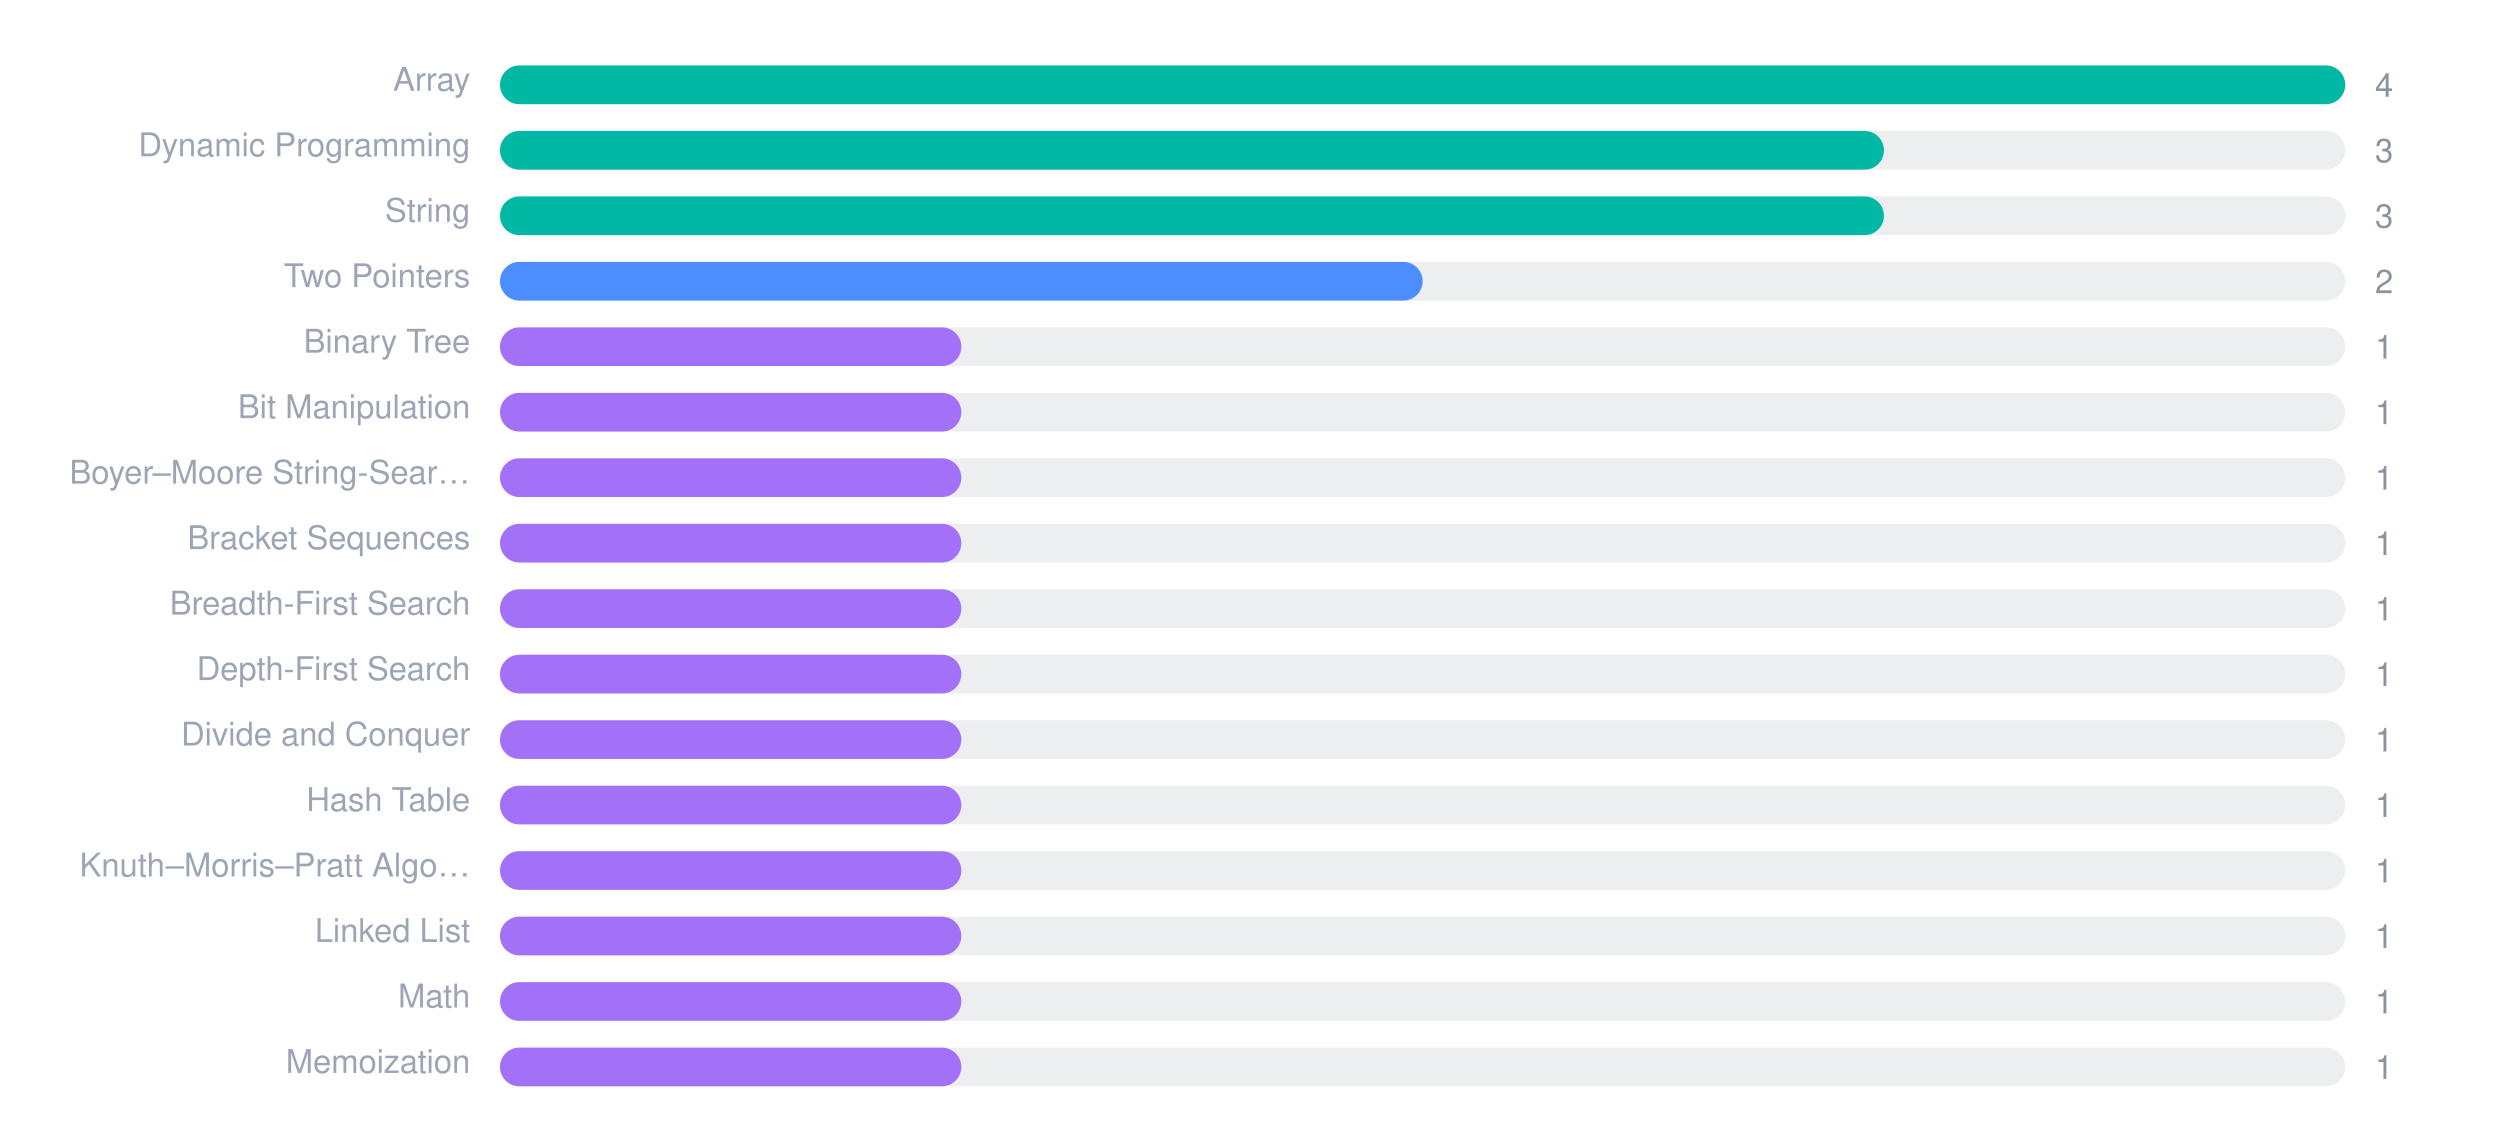
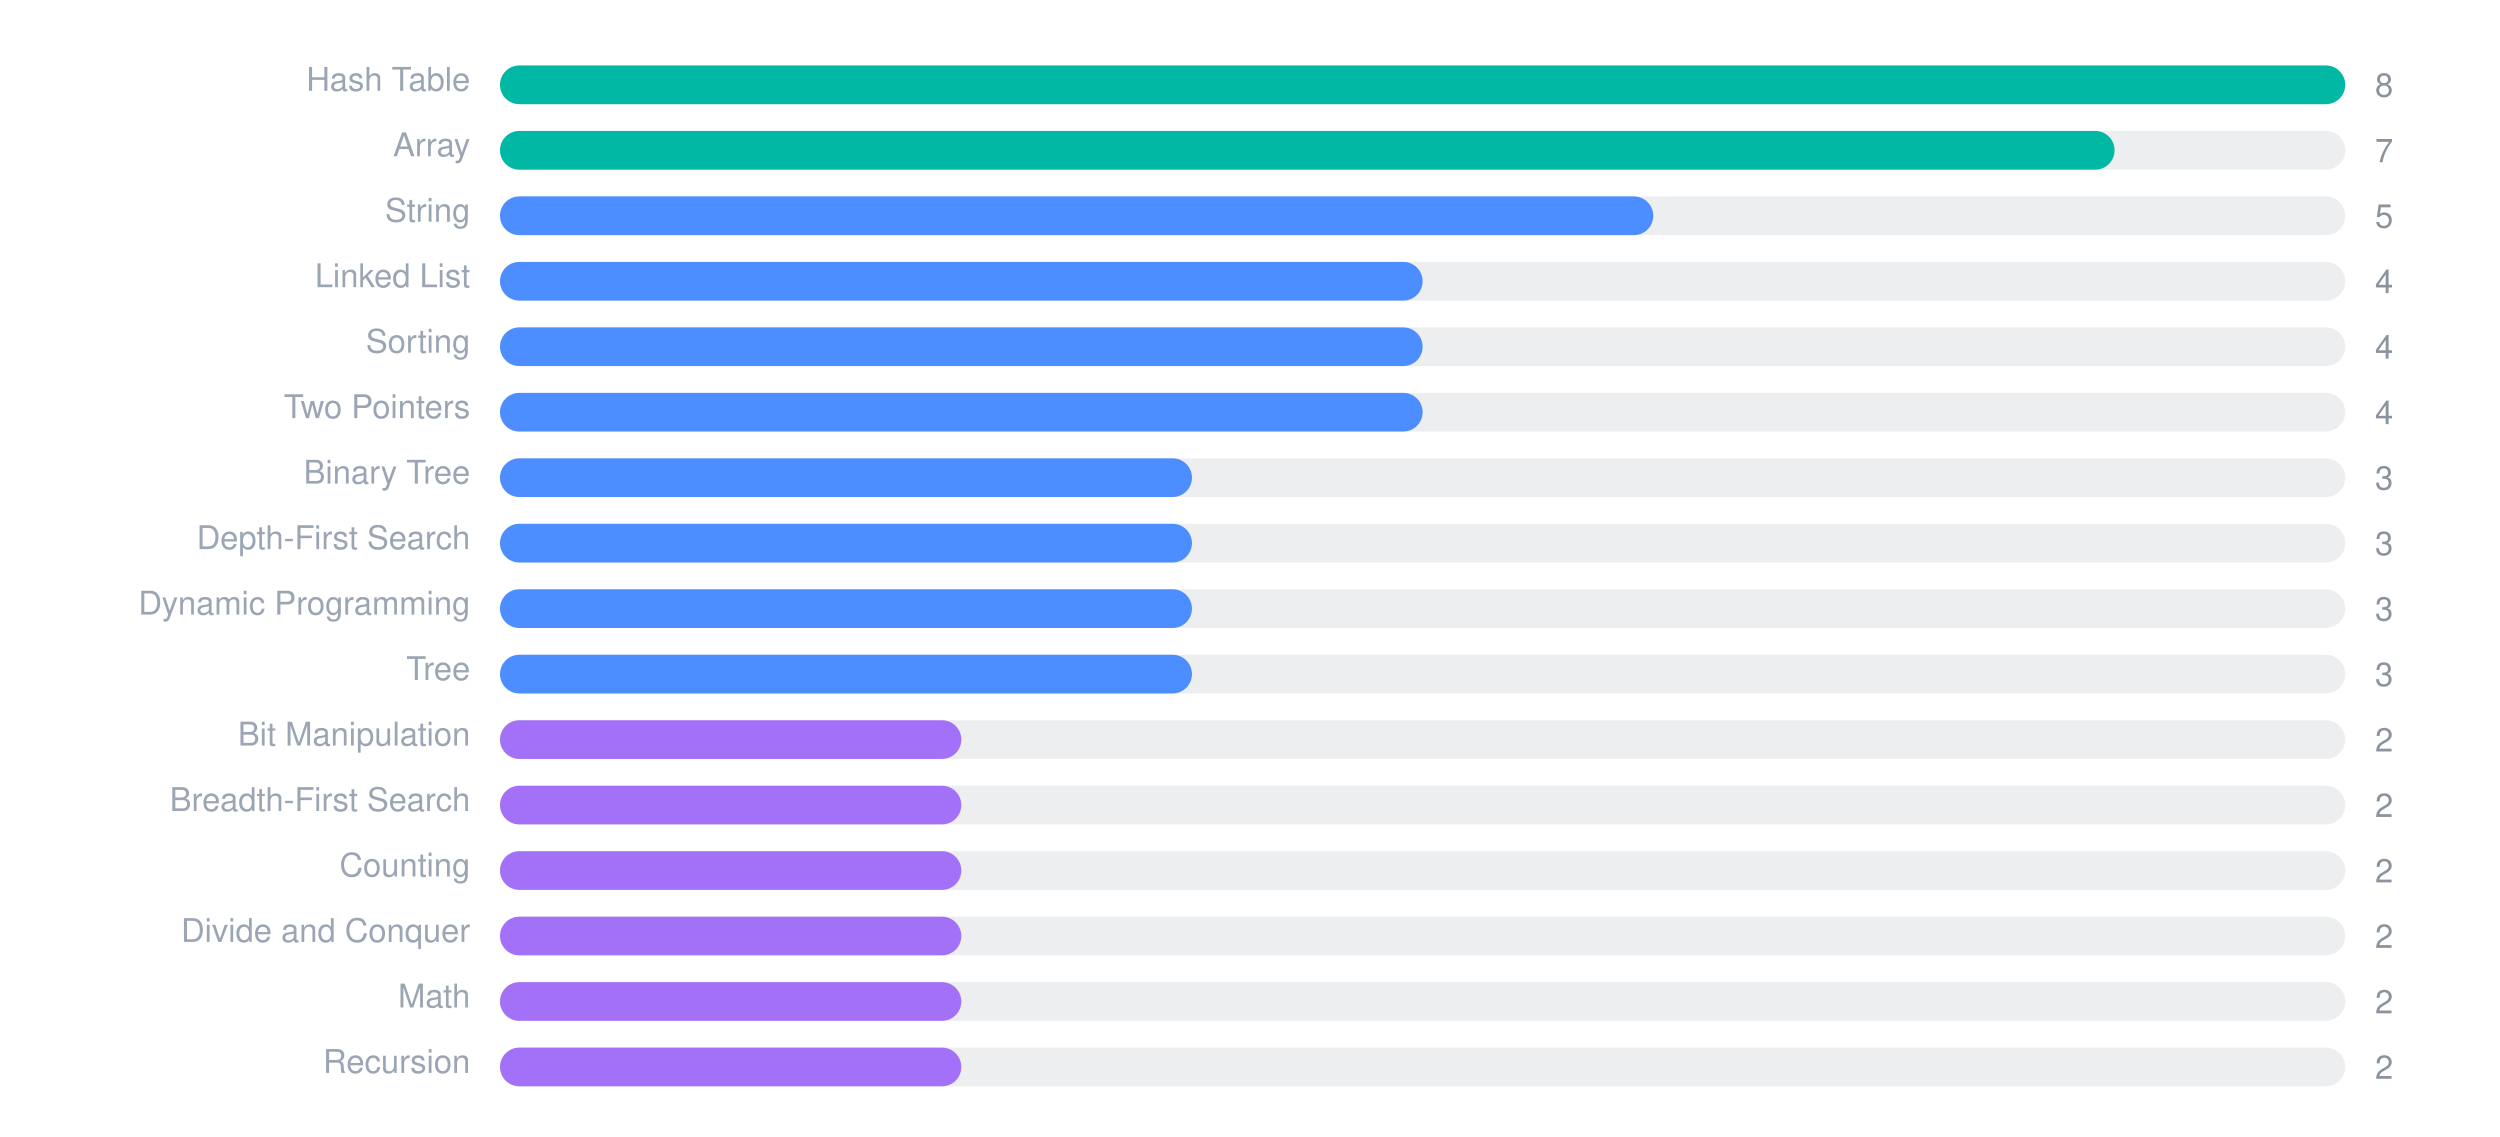
<svg xmlns="http://www.w3.org/2000/svg" width="840" height="382" viewBox="0 0 840 382" role="img" aria-label="Problems solved by topic" font-family="-apple-system,BlinkMacSystemFont,'Segoe UI',Helvetica,Arial,sans-serif">
-   <text x="158" y="30.5" font-size="11" font-weight="400" fill="#9ba5b4" text-anchor="end">Array</text>
+   <text x="158" y="30.5" font-size="11" font-weight="400" fill="#9ba5b4" text-anchor="end">Hash Table</text>
  <rect x="168" y="22" width="620" height="13" rx="6.5" fill="rgba(140,148,160,0.16)" />
  <rect x="168" y="22" width="620" height="13" rx="6.5" fill="#00b8a3" />
-   <text x="798" y="32.5" font-size="11" font-weight="400" fill="#8b949e" text-anchor="start">4</text>
-   <text x="158" y="52.5" font-size="11" font-weight="400" fill="#9ba5b4" text-anchor="end">Dynamic Programming</text>
+   <text x="798" y="32.5" font-size="11" font-weight="400" fill="#8b949e" text-anchor="start">8</text>
+   <text x="158" y="52.5" font-size="11" font-weight="400" fill="#9ba5b4" text-anchor="end">Array</text>
  <rect x="168" y="44" width="620" height="13" rx="6.5" fill="rgba(140,148,160,0.16)" />
-   <rect x="168" y="44" width="465" height="13" rx="6.5" fill="#00b8a3" />
-   <text x="798" y="54.5" font-size="11" font-weight="400" fill="#8b949e" text-anchor="start">3</text>
+   <rect x="168" y="44" width="542.5" height="13" rx="6.5" fill="#00b8a3" />
+   <text x="798" y="54.5" font-size="11" font-weight="400" fill="#8b949e" text-anchor="start">7</text>
  <text x="158" y="74.5" font-size="11" font-weight="400" fill="#9ba5b4" text-anchor="end">String</text>
  <rect x="168" y="66" width="620" height="13" rx="6.5" fill="rgba(140,148,160,0.16)" />
-   <rect x="168" y="66" width="465" height="13" rx="6.5" fill="#00b8a3" />
-   <text x="798" y="76.5" font-size="11" font-weight="400" fill="#8b949e" text-anchor="start">3</text>
-   <text x="158" y="96.5" font-size="11" font-weight="400" fill="#9ba5b4" text-anchor="end">Two Pointers</text>
+   <rect x="168" y="66" width="387.5" height="13" rx="6.5" fill="#4c8dff" />
+   <text x="798" y="76.5" font-size="11" font-weight="400" fill="#8b949e" text-anchor="start">5</text>
+   <text x="158" y="96.5" font-size="11" font-weight="400" fill="#9ba5b4" text-anchor="end">Linked List</text>
  <rect x="168" y="88" width="620" height="13" rx="6.5" fill="rgba(140,148,160,0.16)" />
  <rect x="168" y="88" width="310" height="13" rx="6.5" fill="#4c8dff" />
-   <text x="798" y="98.5" font-size="11" font-weight="400" fill="#8b949e" text-anchor="start">2</text>
-   <text x="158" y="118.5" font-size="11" font-weight="400" fill="#9ba5b4" text-anchor="end">Binary Tree</text>
+   <text x="798" y="98.5" font-size="11" font-weight="400" fill="#8b949e" text-anchor="start">4</text>
+   <text x="158" y="118.5" font-size="11" font-weight="400" fill="#9ba5b4" text-anchor="end">Sorting</text>
  <rect x="168" y="110" width="620" height="13" rx="6.5" fill="rgba(140,148,160,0.16)" />
-   <rect x="168" y="110" width="155" height="13" rx="6.5" fill="#a371f7" />
-   <text x="798" y="120.5" font-size="11" font-weight="400" fill="#8b949e" text-anchor="start">1</text>
-   <text x="158" y="140.5" font-size="11" font-weight="400" fill="#9ba5b4" text-anchor="end">Bit Manipulation</text>
+   <rect x="168" y="110" width="310" height="13" rx="6.5" fill="#4c8dff" />
+   <text x="798" y="120.5" font-size="11" font-weight="400" fill="#8b949e" text-anchor="start">4</text>
+   <text x="158" y="140.5" font-size="11" font-weight="400" fill="#9ba5b4" text-anchor="end">Two Pointers</text>
  <rect x="168" y="132" width="620" height="13" rx="6.5" fill="rgba(140,148,160,0.16)" />
-   <rect x="168" y="132" width="155" height="13" rx="6.5" fill="#a371f7" />
-   <text x="798" y="142.5" font-size="11" font-weight="400" fill="#8b949e" text-anchor="start">1</text>
-   <text x="158" y="162.5" font-size="11" font-weight="400" fill="#9ba5b4" text-anchor="end">Boyer–Moore String-Sear…</text>
+   <rect x="168" y="132" width="310" height="13" rx="6.5" fill="#4c8dff" />
+   <text x="798" y="142.5" font-size="11" font-weight="400" fill="#8b949e" text-anchor="start">4</text>
+   <text x="158" y="162.5" font-size="11" font-weight="400" fill="#9ba5b4" text-anchor="end">Binary Tree</text>
  <rect x="168" y="154" width="620" height="13" rx="6.5" fill="rgba(140,148,160,0.16)" />
-   <rect x="168" y="154" width="155" height="13" rx="6.5" fill="#a371f7" />
-   <text x="798" y="164.5" font-size="11" font-weight="400" fill="#8b949e" text-anchor="start">1</text>
-   <text x="158" y="184.5" font-size="11" font-weight="400" fill="#9ba5b4" text-anchor="end">Bracket Sequences</text>
+   <rect x="168" y="154" width="232.5" height="13" rx="6.5" fill="#4c8dff" />
+   <text x="798" y="164.5" font-size="11" font-weight="400" fill="#8b949e" text-anchor="start">3</text>
+   <text x="158" y="184.5" font-size="11" font-weight="400" fill="#9ba5b4" text-anchor="end">Depth-First Search</text>
  <rect x="168" y="176" width="620" height="13" rx="6.5" fill="rgba(140,148,160,0.16)" />
-   <rect x="168" y="176" width="155" height="13" rx="6.5" fill="#a371f7" />
-   <text x="798" y="186.5" font-size="11" font-weight="400" fill="#8b949e" text-anchor="start">1</text>
-   <text x="158" y="206.5" font-size="11" font-weight="400" fill="#9ba5b4" text-anchor="end">Breadth-First Search</text>
+   <rect x="168" y="176" width="232.5" height="13" rx="6.5" fill="#4c8dff" />
+   <text x="798" y="186.5" font-size="11" font-weight="400" fill="#8b949e" text-anchor="start">3</text>
+   <text x="158" y="206.5" font-size="11" font-weight="400" fill="#9ba5b4" text-anchor="end">Dynamic Programming</text>
  <rect x="168" y="198" width="620" height="13" rx="6.5" fill="rgba(140,148,160,0.16)" />
-   <rect x="168" y="198" width="155" height="13" rx="6.5" fill="#a371f7" />
-   <text x="798" y="208.5" font-size="11" font-weight="400" fill="#8b949e" text-anchor="start">1</text>
-   <text x="158" y="228.5" font-size="11" font-weight="400" fill="#9ba5b4" text-anchor="end">Depth-First Search</text>
+   <rect x="168" y="198" width="232.5" height="13" rx="6.5" fill="#4c8dff" />
+   <text x="798" y="208.5" font-size="11" font-weight="400" fill="#8b949e" text-anchor="start">3</text>
+   <text x="158" y="228.5" font-size="11" font-weight="400" fill="#9ba5b4" text-anchor="end">Tree</text>
  <rect x="168" y="220" width="620" height="13" rx="6.5" fill="rgba(140,148,160,0.16)" />
-   <rect x="168" y="220" width="155" height="13" rx="6.5" fill="#a371f7" />
-   <text x="798" y="230.5" font-size="11" font-weight="400" fill="#8b949e" text-anchor="start">1</text>
-   <text x="158" y="250.5" font-size="11" font-weight="400" fill="#9ba5b4" text-anchor="end">Divide and Conquer</text>
+   <rect x="168" y="220" width="232.5" height="13" rx="6.5" fill="#4c8dff" />
+   <text x="798" y="230.5" font-size="11" font-weight="400" fill="#8b949e" text-anchor="start">3</text>
+   <text x="158" y="250.5" font-size="11" font-weight="400" fill="#9ba5b4" text-anchor="end">Bit Manipulation</text>
  <rect x="168" y="242" width="620" height="13" rx="6.5" fill="rgba(140,148,160,0.16)" />
  <rect x="168" y="242" width="155" height="13" rx="6.5" fill="#a371f7" />
-   <text x="798" y="252.5" font-size="11" font-weight="400" fill="#8b949e" text-anchor="start">1</text>
-   <text x="158" y="272.5" font-size="11" font-weight="400" fill="#9ba5b4" text-anchor="end">Hash Table</text>
+   <text x="798" y="252.5" font-size="11" font-weight="400" fill="#8b949e" text-anchor="start">2</text>
+   <text x="158" y="272.5" font-size="11" font-weight="400" fill="#9ba5b4" text-anchor="end">Breadth-First Search</text>
  <rect x="168" y="264" width="620" height="13" rx="6.5" fill="rgba(140,148,160,0.16)" />
  <rect x="168" y="264" width="155" height="13" rx="6.5" fill="#a371f7" />
-   <text x="798" y="274.5" font-size="11" font-weight="400" fill="#8b949e" text-anchor="start">1</text>
-   <text x="158" y="294.5" font-size="11" font-weight="400" fill="#9ba5b4" text-anchor="end">Knuth–Morris–Pratt Algo…</text>
+   <text x="798" y="274.5" font-size="11" font-weight="400" fill="#8b949e" text-anchor="start">2</text>
+   <text x="158" y="294.5" font-size="11" font-weight="400" fill="#9ba5b4" text-anchor="end">Counting</text>
  <rect x="168" y="286" width="620" height="13" rx="6.5" fill="rgba(140,148,160,0.16)" />
  <rect x="168" y="286" width="155" height="13" rx="6.5" fill="#a371f7" />
-   <text x="798" y="296.5" font-size="11" font-weight="400" fill="#8b949e" text-anchor="start">1</text>
-   <text x="158" y="316.5" font-size="11" font-weight="400" fill="#9ba5b4" text-anchor="end">Linked List</text>
+   <text x="798" y="296.5" font-size="11" font-weight="400" fill="#8b949e" text-anchor="start">2</text>
+   <text x="158" y="316.5" font-size="11" font-weight="400" fill="#9ba5b4" text-anchor="end">Divide and Conquer</text>
  <rect x="168" y="308" width="620" height="13" rx="6.5" fill="rgba(140,148,160,0.16)" />
  <rect x="168" y="308" width="155" height="13" rx="6.5" fill="#a371f7" />
-   <text x="798" y="318.5" font-size="11" font-weight="400" fill="#8b949e" text-anchor="start">1</text>
+   <text x="798" y="318.5" font-size="11" font-weight="400" fill="#8b949e" text-anchor="start">2</text>
  <text x="158" y="338.5" font-size="11" font-weight="400" fill="#9ba5b4" text-anchor="end">Math</text>
  <rect x="168" y="330" width="620" height="13" rx="6.5" fill="rgba(140,148,160,0.16)" />
  <rect x="168" y="330" width="155" height="13" rx="6.5" fill="#a371f7" />
-   <text x="798" y="340.5" font-size="11" font-weight="400" fill="#8b949e" text-anchor="start">1</text>
-   <text x="158" y="360.5" font-size="11" font-weight="400" fill="#9ba5b4" text-anchor="end">Memoization</text>
+   <text x="798" y="340.5" font-size="11" font-weight="400" fill="#8b949e" text-anchor="start">2</text>
+   <text x="158" y="360.5" font-size="11" font-weight="400" fill="#9ba5b4" text-anchor="end">Recursion</text>
  <rect x="168" y="352" width="620" height="13" rx="6.5" fill="rgba(140,148,160,0.16)" />
  <rect x="168" y="352" width="155" height="13" rx="6.5" fill="#a371f7" />
-   <text x="798" y="362.5" font-size="11" font-weight="400" fill="#8b949e" text-anchor="start">1</text>
+   <text x="798" y="362.5" font-size="11" font-weight="400" fill="#8b949e" text-anchor="start">2</text>
</svg>
